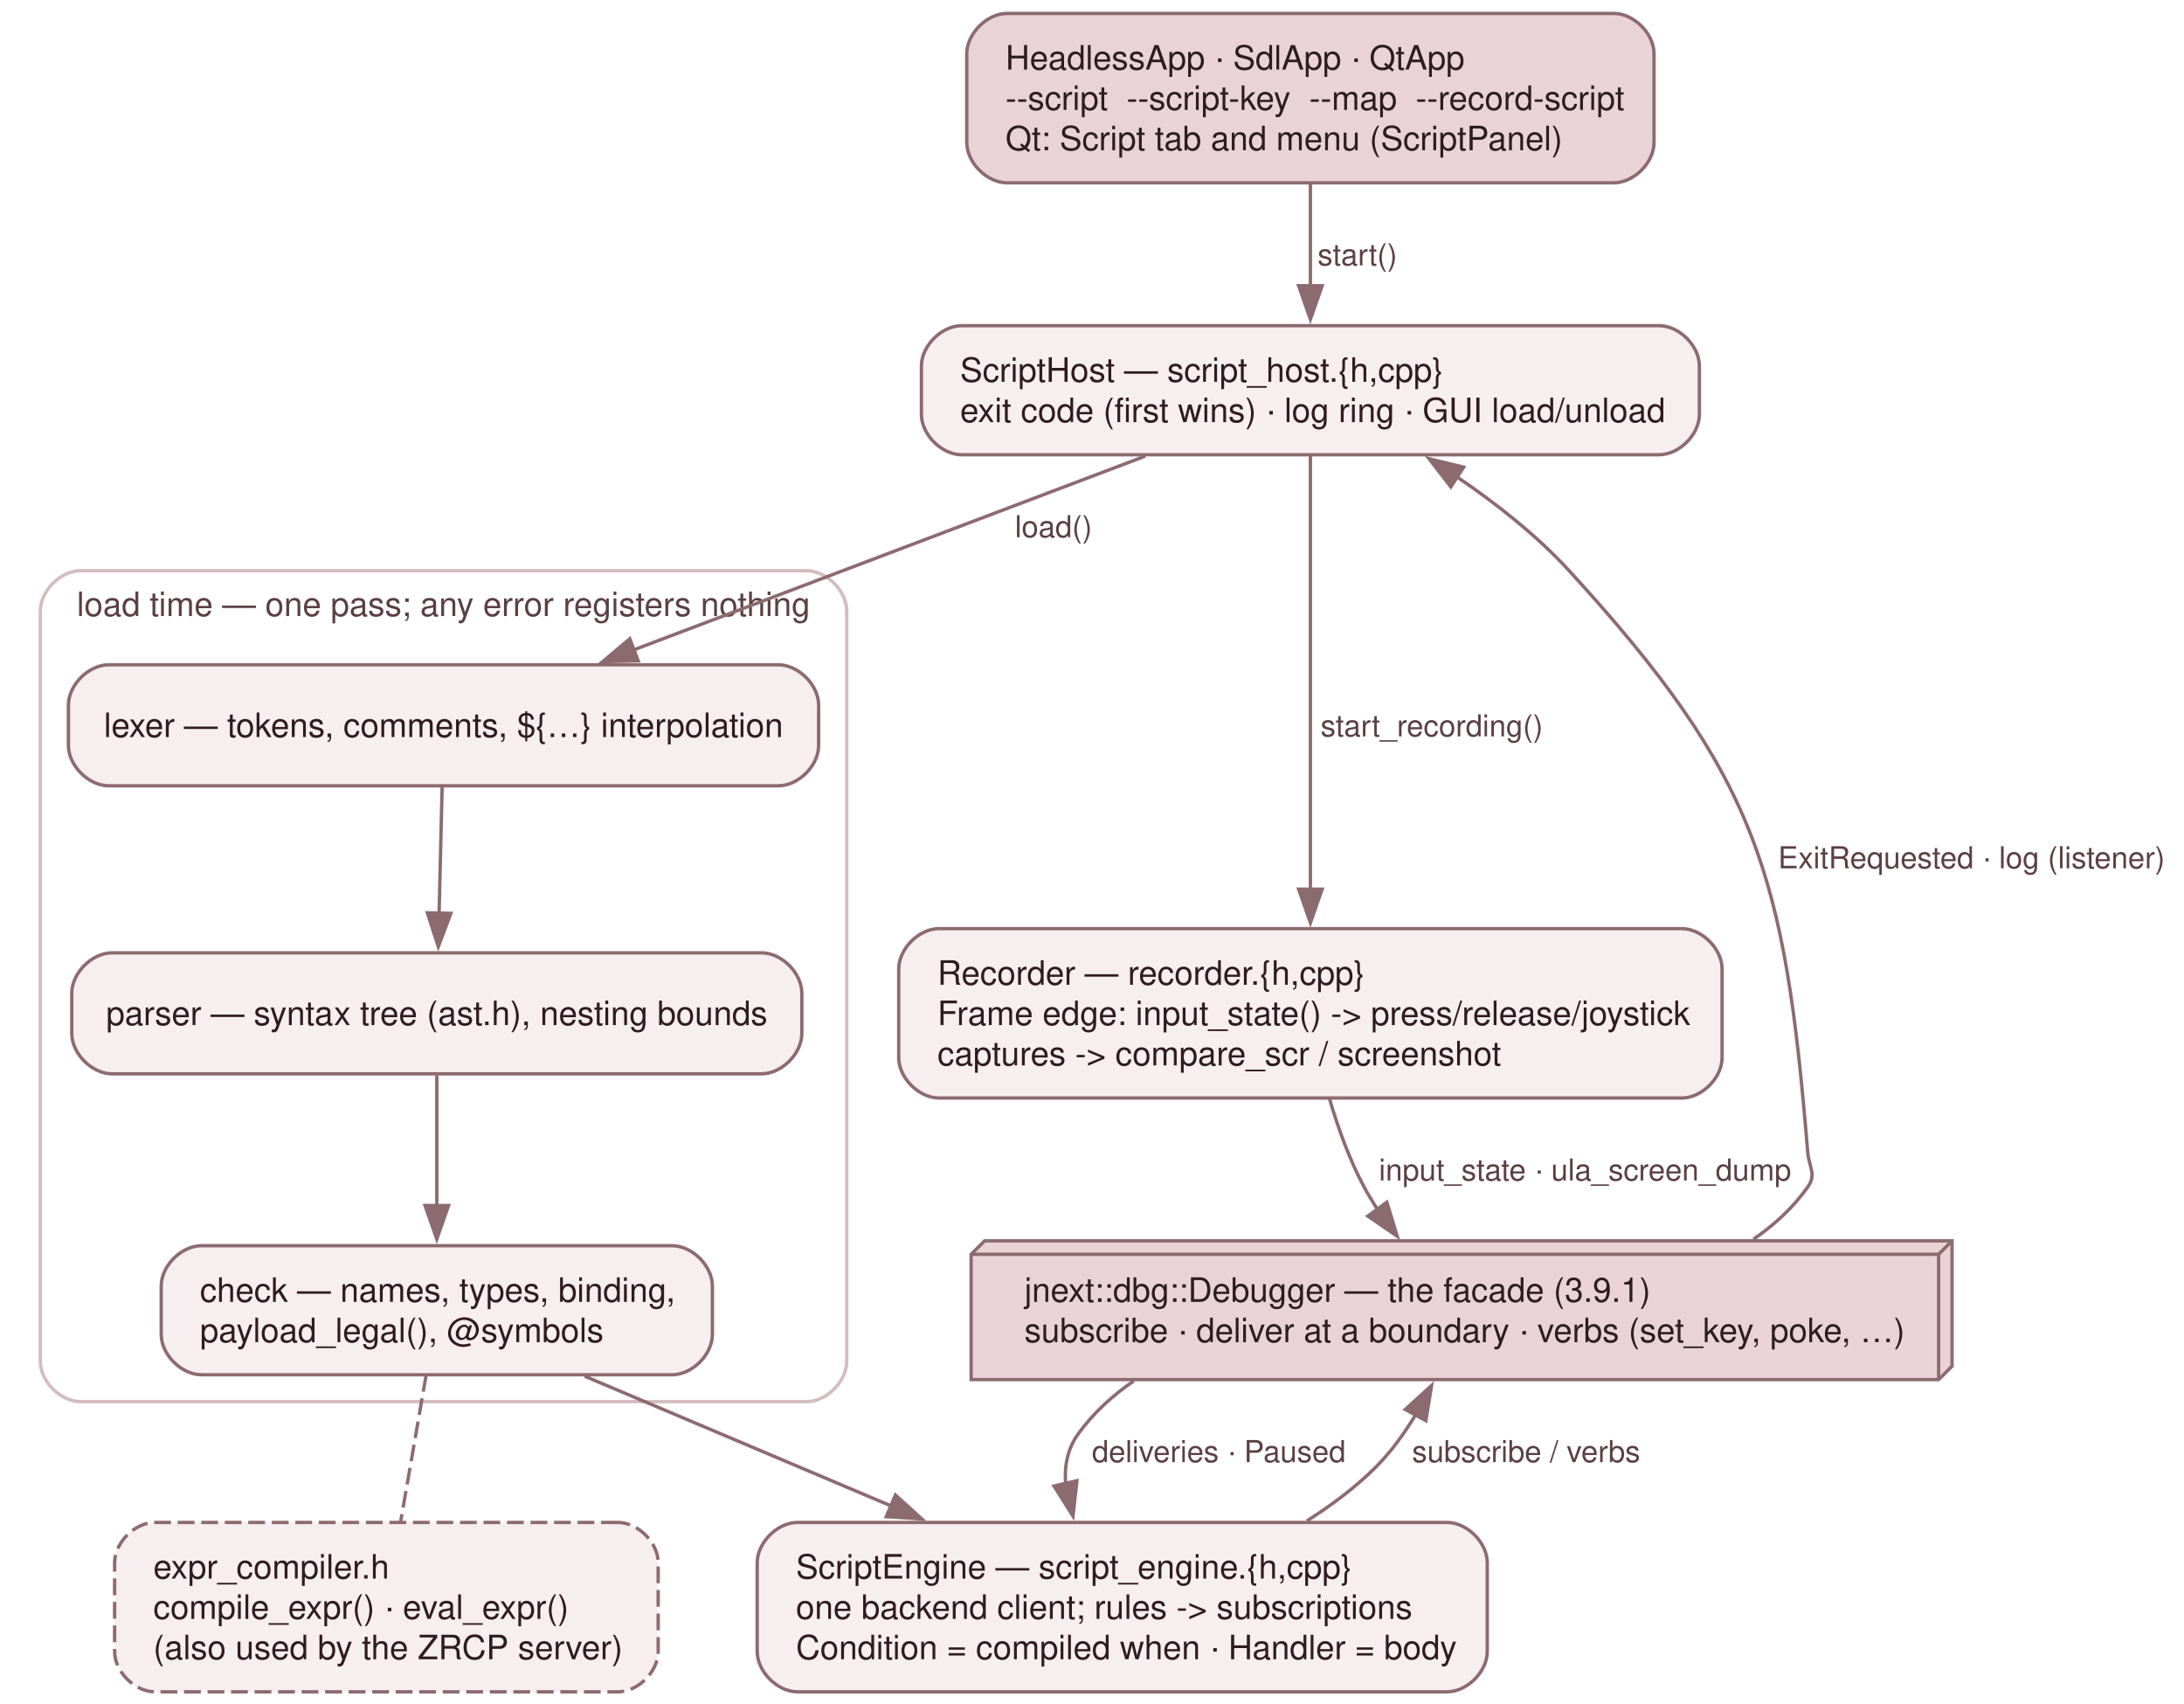
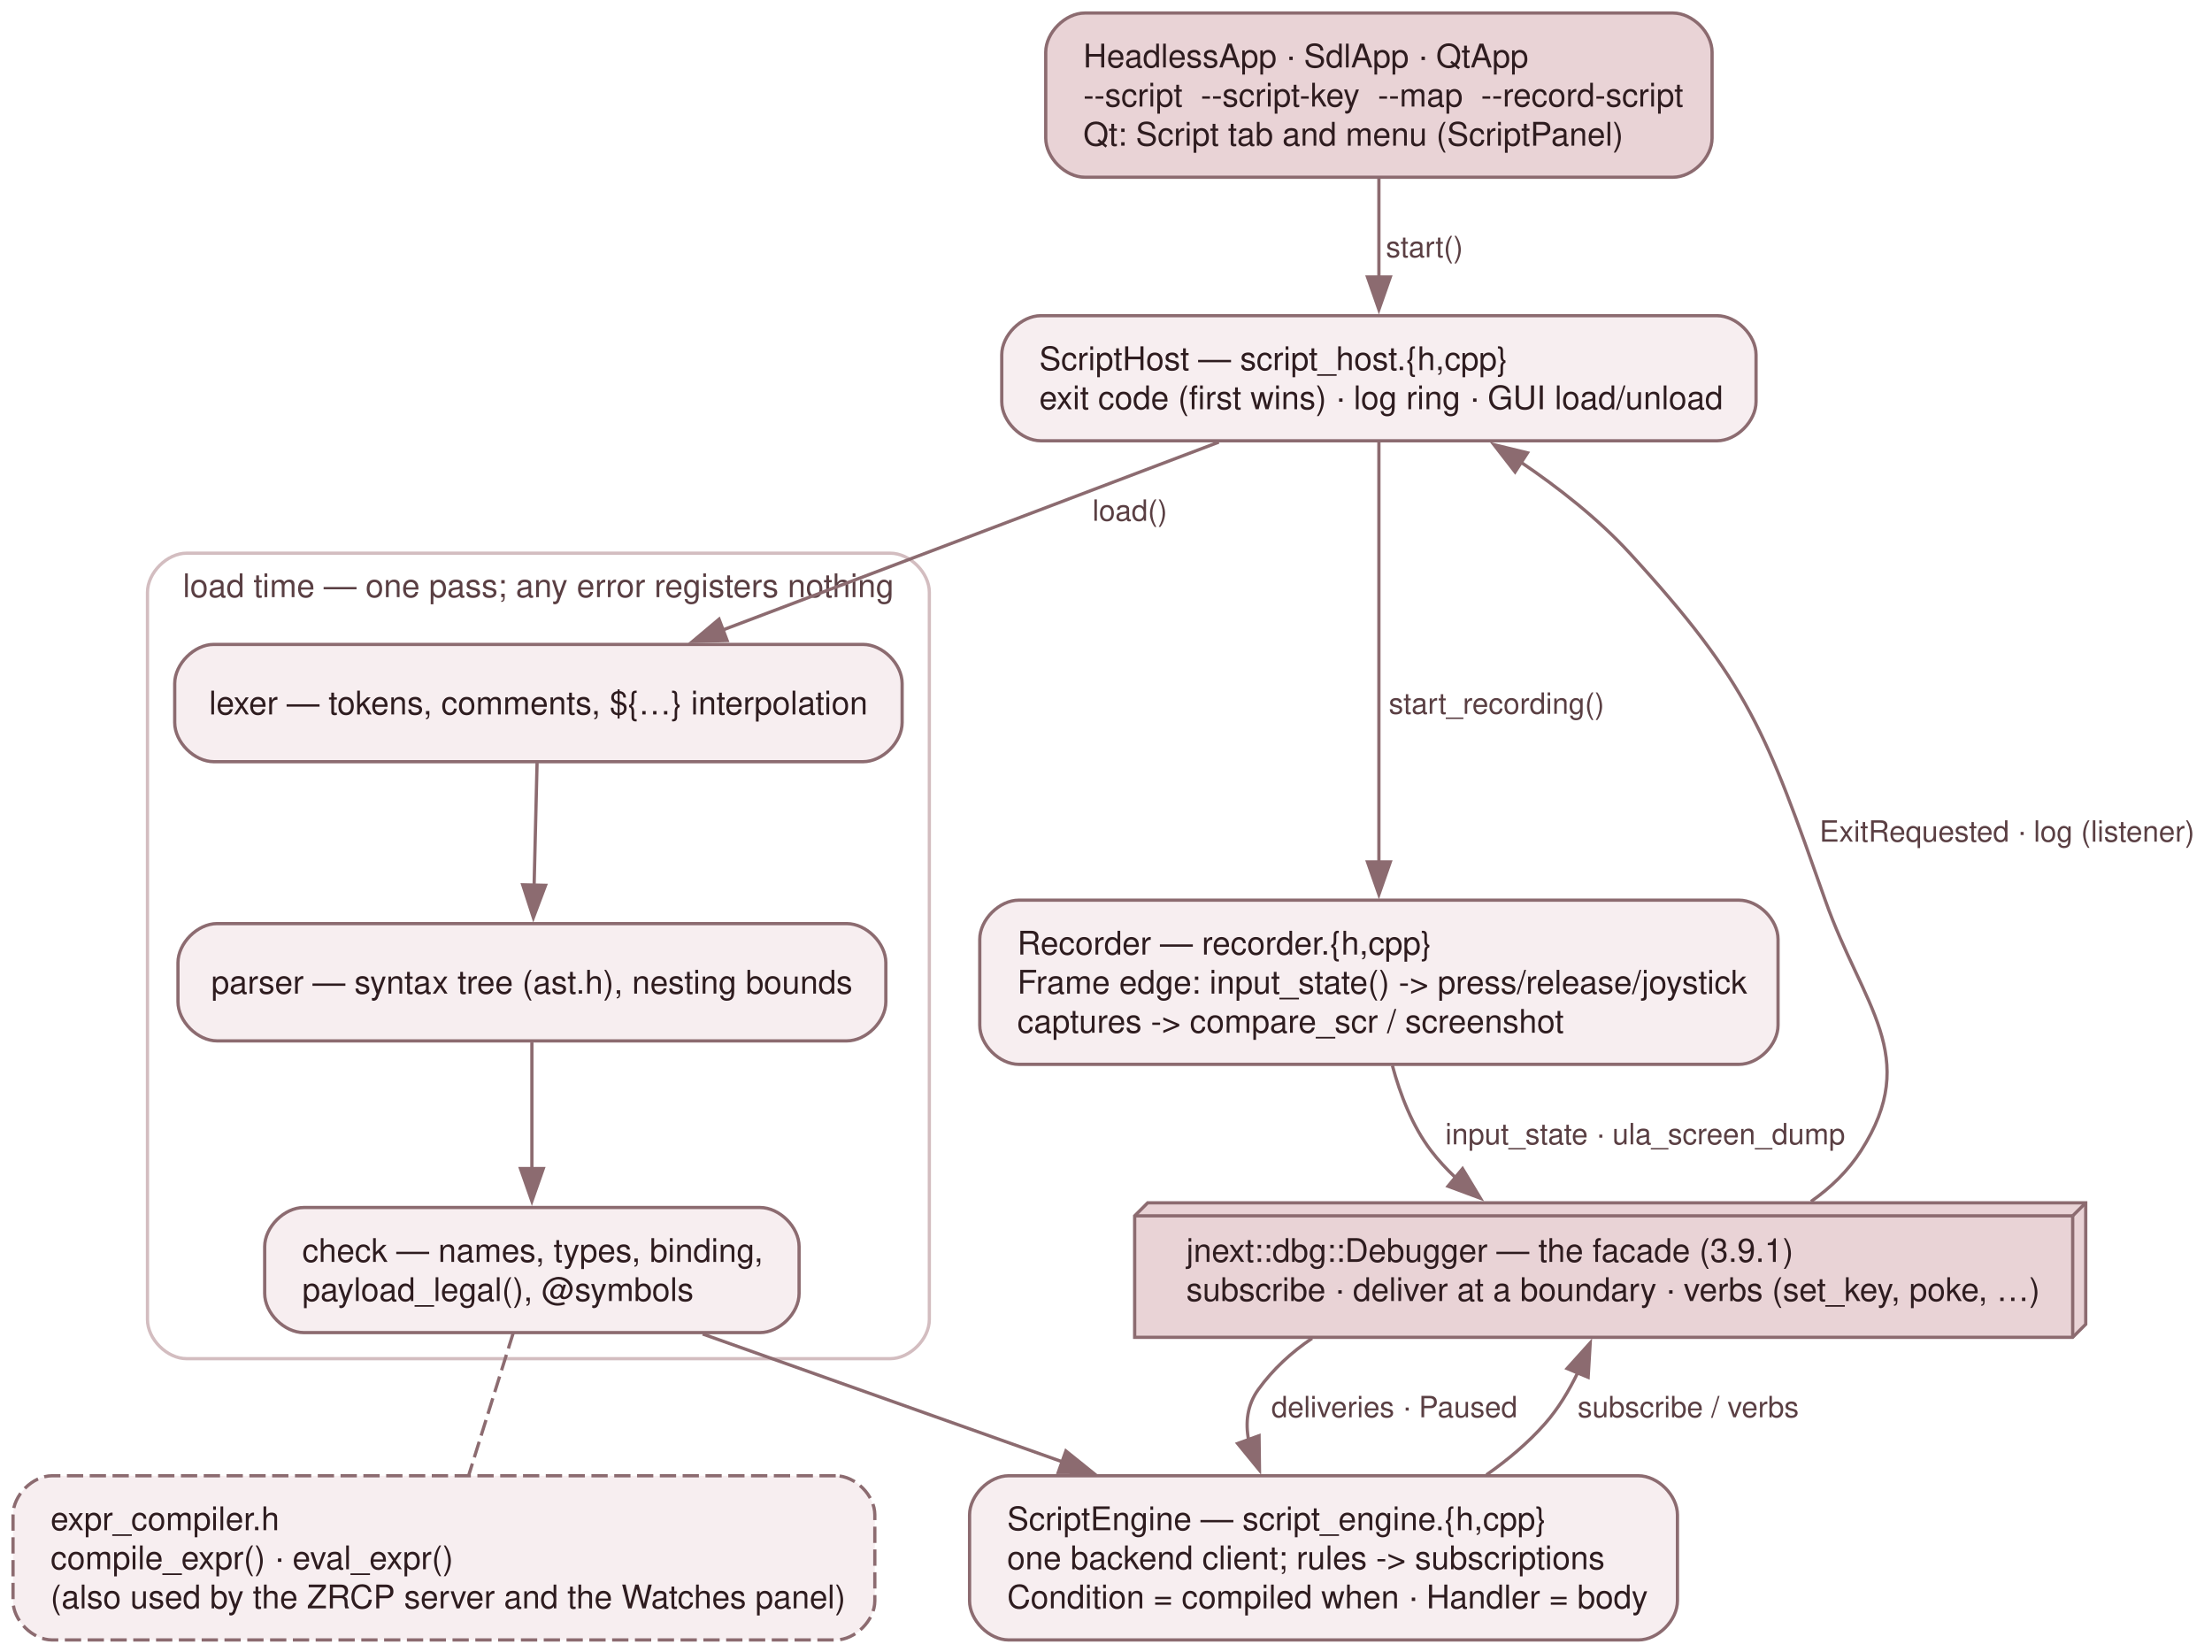
- <svg xmlns="http://www.w3.org/2000/svg" width="650pt" height="507pt" viewBox="0.00 0.00 650.00 507.00">
+ <svg xmlns="http://www.w3.org/2000/svg" width="679pt" height="507pt" viewBox="0.00 0.00 679.00 507.00">
  <g id="graph0" class="graph" transform="scale(1 1) rotate(0) translate(4 503.38)">
    <g id="clust1" class="cluster">
-       <path fill="none" stroke="#d3bdc0" d="M20,-86.34C20,-86.34 236,-86.34 236,-86.34 242,-86.34 248,-92.34 248,-98.34 248,-98.34 248,-321.58 248,-321.58 248,-327.58 242,-333.58 236,-333.58 236,-333.58 20,-333.58 20,-333.58 14,-333.58 8,-327.58 8,-321.58 8,-321.58 8,-98.34 8,-98.34 8,-92.34 14,-86.34 20,-86.34" />
-       <text xml:space="preserve" text-anchor="middle" x="128" y="-320.08" font-family="Helvetica,sans-Serif" font-size="10.00" fill="#5a3f43">load time — one pass; any error registers nothing</text>
+       <path fill="none" stroke="#d3bdc0" d="M53.27,-86.34C53.27,-86.34 269.27,-86.34 269.27,-86.34 275.27,-86.34 281.27,-92.34 281.27,-98.34 281.27,-98.34 281.27,-321.58 281.27,-321.58 281.27,-327.58 275.27,-333.58 269.27,-333.58 269.27,-333.58 53.27,-333.58 53.27,-333.58 47.27,-333.58 41.27,-327.58 41.27,-321.58 41.27,-321.58 41.27,-98.34 41.27,-98.34 41.27,-92.34 47.27,-86.34 53.27,-86.34" />
+       <text xml:space="preserve" text-anchor="middle" x="161.27" y="-320.08" font-family="Helvetica,sans-Serif" font-size="10.00" fill="#5a3f43">load time — one pass; any error registers nothing</text>
    </g>
    <g id="node1" class="node">
-       <path fill="#e9d3d6" stroke="#8c6b70" d="M476.27,-499.38C476.27,-499.38 295.73,-499.38 295.73,-499.38 289.73,-499.38 283.73,-493.38 283.73,-487.38 283.73,-487.38 283.73,-460.98 283.73,-460.98 283.73,-454.98 289.73,-448.98 295.73,-448.98 295.73,-448.98 476.27,-448.98 476.27,-448.98 482.27,-448.98 488.27,-454.98 488.27,-460.98 488.27,-460.98 488.27,-487.38 488.27,-487.38 488.27,-493.38 482.27,-499.38 476.27,-499.38" />
-       <text xml:space="preserve" text-anchor="start" x="295.25" y="-482.68" font-family="Helvetica,sans-Serif" font-size="10.00" fill="#2e1c1f">HeadlessApp · SdlApp · QtApp</text>
-       <text xml:space="preserve" text-anchor="start" x="295.25" y="-470.68" font-family="Helvetica,sans-Serif" font-size="10.00" fill="#2e1c1f">--script  --script-key  --map  --record-script</text>
-       <text xml:space="preserve" text-anchor="start" x="295.25" y="-458.68" font-family="Helvetica,sans-Serif" font-size="10.00" fill="#2e1c1f">Qt: Script tab and menu (ScriptPanel)</text>
+       <path fill="#e9d3d6" stroke="#8c6b70" d="M509.54,-499.38C509.54,-499.38 329,-499.38 329,-499.38 323,-499.38 317,-493.38 317,-487.38 317,-487.38 317,-460.98 317,-460.98 317,-454.98 323,-448.98 329,-448.98 329,-448.98 509.54,-448.98 509.54,-448.98 515.54,-448.98 521.54,-454.98 521.54,-460.98 521.54,-460.98 521.54,-487.38 521.54,-487.38 521.54,-493.38 515.54,-499.38 509.54,-499.38" />
+       <text xml:space="preserve" text-anchor="start" x="328.52" y="-482.68" font-family="Helvetica,sans-Serif" font-size="10.00" fill="#2e1c1f">HeadlessApp · SdlApp · QtApp</text>
+       <text xml:space="preserve" text-anchor="start" x="328.52" y="-470.68" font-family="Helvetica,sans-Serif" font-size="10.00" fill="#2e1c1f">--script  --script-key  --map  --record-script</text>
+       <text xml:space="preserve" text-anchor="start" x="328.52" y="-458.68" font-family="Helvetica,sans-Serif" font-size="10.00" fill="#2e1c1f">Qt: Script tab and menu (ScriptPanel)</text>
    </g>
    <g id="node2" class="node">
-       <path fill="#f7eef0" stroke="#8c6b70" d="M489.77,-406.48C489.77,-406.48 282.23,-406.48 282.23,-406.48 276.23,-406.48 270.23,-400.48 270.23,-394.48 270.23,-394.48 270.23,-380.08 270.23,-380.08 270.23,-374.08 276.23,-368.08 282.23,-368.08 282.23,-368.08 489.77,-368.08 489.77,-368.08 495.77,-368.08 501.77,-374.08 501.77,-380.08 501.77,-380.08 501.77,-394.48 501.77,-394.48 501.77,-400.48 495.77,-406.48 489.77,-406.48" />
-       <text xml:space="preserve" text-anchor="start" x="281.75" y="-389.78" font-family="Helvetica,sans-Serif" font-size="10.00" fill="#2e1c1f">ScriptHost — script_host.{h,cpp}</text>
-       <text xml:space="preserve" text-anchor="start" x="281.75" y="-377.78" font-family="Helvetica,sans-Serif" font-size="10.00" fill="#2e1c1f">exit code (first wins) · log ring · GUI load/unload</text>
+       <path fill="#f7eef0" stroke="#8c6b70" d="M523.04,-406.48C523.04,-406.48 315.5,-406.48 315.5,-406.48 309.5,-406.48 303.5,-400.48 303.5,-394.48 303.5,-394.48 303.5,-380.08 303.5,-380.08 303.5,-374.08 309.5,-368.08 315.5,-368.08 315.5,-368.08 523.04,-368.08 523.04,-368.08 529.04,-368.08 535.04,-374.08 535.04,-380.08 535.04,-380.08 535.04,-394.48 535.04,-394.48 535.04,-400.48 529.04,-406.48 523.04,-406.48" />
+       <text xml:space="preserve" text-anchor="start" x="315.02" y="-389.78" font-family="Helvetica,sans-Serif" font-size="10.00" fill="#2e1c1f">ScriptHost — script_host.{h,cpp}</text>
+       <text xml:space="preserve" text-anchor="start" x="315.02" y="-377.78" font-family="Helvetica,sans-Serif" font-size="10.00" fill="#2e1c1f">exit code (first wins) · log ring · GUI load/unload</text>
    </g>
    <g id="edge3" class="edge">
-       <path fill="none" stroke="#8c6b70" d="M386,-448.62C386,-439.15 386,-428.23 386,-418.3" />
-       <polygon fill="#8c6b70" stroke="#8c6b70" points="389.5,-418.36 386,-408.36 382.5,-418.36 389.5,-418.36" />
-       <text xml:space="preserve" text-anchor="middle" x="398.75" y="-424.43" font-family="Helvetica,sans-Serif" font-size="9.00" fill="#5a3f43"> start()</text>
+       <path fill="none" stroke="#8c6b70" d="M419.27,-448.62C419.27,-439.15 419.27,-428.23 419.27,-418.3" />
+       <polygon fill="#8c6b70" stroke="#8c6b70" points="422.77,-418.36 419.27,-408.36 415.77,-418.36 422.77,-418.36" />
+       <text xml:space="preserve" text-anchor="middle" x="432.02" y="-424.43" font-family="Helvetica,sans-Serif" font-size="9.00" fill="#5a3f43"> start()</text>
    </g>
    <g id="node3" class="node">
-       <path fill="#f7eef0" stroke="#8c6b70" d="M227.64,-305.58C227.64,-305.58 28.36,-305.58 28.36,-305.58 22.36,-305.58 16.36,-299.58 16.36,-293.58 16.36,-293.58 16.36,-281.58 16.36,-281.58 16.36,-275.58 22.36,-269.58 28.36,-269.58 28.36,-269.58 227.64,-269.58 227.64,-269.58 233.64,-269.58 239.64,-275.58 239.64,-281.58 239.64,-281.58 239.64,-293.58 239.64,-293.58 239.64,-299.58 233.64,-305.58 227.64,-305.58" />
-       <text xml:space="preserve" text-anchor="middle" x="128" y="-284.08" font-family="Helvetica,sans-Serif" font-size="10.00" fill="#2e1c1f">lexer — tokens, comments, ${…} interpolation</text>
+       <path fill="#f7eef0" stroke="#8c6b70" d="M260.92,-305.58C260.92,-305.58 61.62,-305.58 61.62,-305.58 55.62,-305.58 49.63,-299.58 49.63,-293.58 49.63,-293.58 49.63,-281.58 49.63,-281.58 49.63,-275.58 55.63,-269.58 61.63,-269.58 61.63,-269.58 260.92,-269.58 260.92,-269.58 266.92,-269.58 272.92,-275.58 272.92,-281.58 272.92,-281.58 272.92,-293.58 272.92,-293.58 272.92,-299.58 266.92,-305.58 260.92,-305.58" />
+       <text xml:space="preserve" text-anchor="middle" x="161.27" y="-284.08" font-family="Helvetica,sans-Serif" font-size="10.00" fill="#2e1c1f">lexer — tokens, comments, ${…} interpolation</text>
    </g>
    <g id="edge4" class="edge">
-       <path fill="none" stroke="#8c6b70" d="M336.86,-367.67C293.42,-351.22 230.04,-327.22 184.51,-309.98" />
-       <polygon fill="#8c6b70" stroke="#8c6b70" points="185.93,-306.77 175.34,-306.5 183.45,-313.32 185.93,-306.77" />
-       <text xml:space="preserve" text-anchor="middle" x="308.31" y="-343.53" font-family="Helvetica,sans-Serif" font-size="9.00" fill="#5a3f43"> load()</text>
+       <path fill="none" stroke="#8c6b70" d="M370.13,-367.67C326.69,-351.22 263.31,-327.22 217.78,-309.98" />
+       <polygon fill="#8c6b70" stroke="#8c6b70" points="219.2,-306.77 208.61,-306.5 216.72,-313.32 219.2,-306.77" />
+       <text xml:space="preserve" text-anchor="middle" x="341.58" y="-343.53" font-family="Helvetica,sans-Serif" font-size="9.00" fill="#5a3f43"> load()</text>
    </g>
    <g id="node7" class="node">
-       <path fill="#f7eef0" stroke="#8c6b70" d="M496.52,-227.08C496.52,-227.08 275.48,-227.08 275.48,-227.08 269.48,-227.08 263.48,-221.08 263.48,-215.08 263.48,-215.08 263.48,-188.68 263.48,-188.68 263.48,-182.68 269.48,-176.68 275.48,-176.68 275.48,-176.68 496.52,-176.68 496.52,-176.68 502.52,-176.68 508.52,-182.68 508.52,-188.68 508.52,-188.68 508.52,-215.08 508.52,-215.08 508.52,-221.08 502.52,-227.08 496.52,-227.08" />
-       <text xml:space="preserve" text-anchor="start" x="275" y="-210.38" font-family="Helvetica,sans-Serif" font-size="10.00" fill="#2e1c1f">Recorder — recorder.{h,cpp}</text>
-       <text xml:space="preserve" text-anchor="start" x="275" y="-198.38" font-family="Helvetica,sans-Serif" font-size="10.00" fill="#2e1c1f">Frame edge: input_state() -&gt; press/release/joystick</text>
-       <text xml:space="preserve" text-anchor="start" x="275" y="-186.38" font-family="Helvetica,sans-Serif" font-size="10.00" fill="#2e1c1f">captures -&gt; compare_scr / screenshot</text>
+       <path fill="#f7eef0" stroke="#8c6b70" d="M529.79,-227.08C529.79,-227.08 308.75,-227.08 308.75,-227.08 302.75,-227.08 296.75,-221.08 296.75,-215.08 296.75,-215.08 296.75,-188.68 296.75,-188.68 296.75,-182.68 302.75,-176.68 308.75,-176.68 308.75,-176.68 529.79,-176.68 529.79,-176.68 535.79,-176.68 541.79,-182.68 541.79,-188.68 541.79,-188.68 541.79,-215.08 541.79,-215.08 541.79,-221.08 535.79,-227.08 529.79,-227.08" />
+       <text xml:space="preserve" text-anchor="start" x="308.27" y="-210.38" font-family="Helvetica,sans-Serif" font-size="10.00" fill="#2e1c1f">Recorder — recorder.{h,cpp}</text>
+       <text xml:space="preserve" text-anchor="start" x="308.27" y="-198.38" font-family="Helvetica,sans-Serif" font-size="10.00" fill="#2e1c1f">Frame edge: input_state() -&gt; press/release/joystick</text>
+       <text xml:space="preserve" text-anchor="start" x="308.27" y="-186.38" font-family="Helvetica,sans-Serif" font-size="10.00" fill="#2e1c1f">captures -&gt; compare_scr / screenshot</text>
    </g>
    <g id="edge6" class="edge">
-       <path fill="none" stroke="#8c6b70" d="M386,-367.69C386,-337.55 386,-277.5 386,-238.82" />
-       <polygon fill="#8c6b70" stroke="#8c6b70" points="389.5,-238.82 386,-228.82 382.5,-238.82 389.5,-238.82" />
-       <text xml:space="preserve" text-anchor="middle" x="420.88" y="-284.28" font-family="Helvetica,sans-Serif" font-size="9.00" fill="#5a3f43"> start_recording()</text>
+       <path fill="none" stroke="#8c6b70" d="M419.27,-367.69C419.27,-337.55 419.27,-277.5 419.27,-238.82" />
+       <polygon fill="#8c6b70" stroke="#8c6b70" points="422.77,-238.82 419.27,-228.82 415.77,-238.82 422.77,-238.82" />
+       <text xml:space="preserve" text-anchor="middle" x="454.14" y="-284.28" font-family="Helvetica,sans-Serif" font-size="9.00" fill="#5a3f43"> start_recording()</text>
    </g>
    <g id="node4" class="node">
-       <path fill="#f7eef0" stroke="#8c6b70" d="M222.64,-219.88C222.64,-219.88 29.36,-219.88 29.36,-219.88 23.36,-219.88 17.36,-213.88 17.36,-207.88 17.36,-207.88 17.36,-195.88 17.36,-195.88 17.36,-189.88 23.36,-183.88 29.36,-183.88 29.36,-183.88 222.64,-183.88 222.64,-183.88 228.64,-183.88 234.64,-189.88 234.64,-195.88 234.64,-195.88 234.64,-207.88 234.64,-207.88 234.64,-213.88 228.64,-219.88 222.64,-219.88" />
-       <text xml:space="preserve" text-anchor="middle" x="126" y="-198.38" font-family="Helvetica,sans-Serif" font-size="10.00" fill="#2e1c1f">parser — syntax tree (ast.h), nesting bounds</text>
+       <path fill="#f7eef0" stroke="#8c6b70" d="M255.92,-219.88C255.92,-219.88 62.62,-219.88 62.62,-219.88 56.62,-219.88 50.63,-213.88 50.63,-207.88 50.63,-207.88 50.63,-195.88 50.63,-195.88 50.63,-189.88 56.63,-183.88 62.63,-183.88 62.63,-183.88 255.92,-183.88 255.92,-183.88 261.92,-183.88 267.92,-189.88 267.92,-195.88 267.92,-195.88 267.92,-207.88 267.92,-207.88 267.92,-213.88 261.92,-219.88 255.92,-219.88" />
+       <text xml:space="preserve" text-anchor="middle" x="159.27" y="-198.38" font-family="Helvetica,sans-Serif" font-size="10.00" fill="#2e1c1f">parser — syntax tree (ast.h), nesting bounds</text>
    </g>
    <g id="edge1" class="edge">
-       <path fill="none" stroke="#8c6b70" d="M127.59,-269.24C127.33,-258.35 126.98,-244.05 126.68,-231.51" />
-       <polygon fill="#8c6b70" stroke="#8c6b70" points="130.19,-231.63 126.45,-221.71 123.19,-231.79 130.19,-231.63" />
+       <path fill="none" stroke="#8c6b70" d="M160.86,-269.24C160.6,-258.35 160.25,-244.05 159.95,-231.51" />
+       <polygon fill="#8c6b70" stroke="#8c6b70" points="163.46,-231.63 159.72,-221.71 156.46,-231.79 163.46,-231.63" />
    </g>
    <g id="node5" class="node">
-       <path fill="#f7eef0" stroke="#8c6b70" d="M196.02,-132.74C196.02,-132.74 55.98,-132.74 55.98,-132.74 49.98,-132.74 43.98,-126.74 43.98,-120.74 43.98,-120.74 43.98,-106.34 43.98,-106.34 43.98,-100.34 49.98,-94.34 55.98,-94.34 55.98,-94.34 196.02,-94.34 196.02,-94.34 202.02,-94.34 208.02,-100.34 208.02,-106.34 208.02,-106.34 208.02,-120.74 208.02,-120.74 208.02,-126.74 202.02,-132.74 196.02,-132.74" />
-       <text xml:space="preserve" text-anchor="start" x="55.5" y="-116.04" font-family="Helvetica,sans-Serif" font-size="10.00" fill="#2e1c1f">check — names, types, binding,</text>
-       <text xml:space="preserve" text-anchor="start" x="55.5" y="-104.04" font-family="Helvetica,sans-Serif" font-size="10.00" fill="#2e1c1f">payload_legal(), @symbols</text>
+       <path fill="#f7eef0" stroke="#8c6b70" d="M229.29,-132.74C229.29,-132.74 89.25,-132.74 89.25,-132.74 83.25,-132.74 77.25,-126.74 77.25,-120.74 77.25,-120.74 77.25,-106.34 77.25,-106.34 77.25,-100.34 83.25,-94.34 89.25,-94.34 89.25,-94.34 229.29,-94.34 229.29,-94.34 235.29,-94.34 241.29,-100.34 241.29,-106.34 241.29,-106.34 241.29,-120.74 241.29,-120.74 241.29,-126.74 235.29,-132.74 229.29,-132.74" />
+       <text xml:space="preserve" text-anchor="start" x="88.77" y="-116.04" font-family="Helvetica,sans-Serif" font-size="10.00" fill="#2e1c1f">check — names, types, binding,</text>
+       <text xml:space="preserve" text-anchor="start" x="88.77" y="-104.04" font-family="Helvetica,sans-Serif" font-size="10.00" fill="#2e1c1f">payload_legal(), @symbols</text>
    </g>
    <g id="edge2" class="edge">
-       <path fill="none" stroke="#8c6b70" d="M126,-183.41C126,-172.24 126,-157.47 126,-144.47" />
-       <polygon fill="#8c6b70" stroke="#8c6b70" points="129.5,-144.69 126,-134.7 122.5,-144.7 129.5,-144.69" />
+       <path fill="none" stroke="#8c6b70" d="M159.27,-183.41C159.27,-172.24 159.27,-157.47 159.27,-144.47" />
+       <polygon fill="#8c6b70" stroke="#8c6b70" points="162.77,-144.69 159.27,-134.7 155.77,-144.7 162.77,-144.69" />
    </g>
    <g id="node6" class="node">
-       <path fill="#f7eef0" stroke="#8c6b70" d="M426.64,-50.4C426.64,-50.4 233.36,-50.4 233.36,-50.4 227.36,-50.4 221.36,-44.4 221.36,-38.4 221.36,-38.4 221.36,-12 221.36,-12 221.36,-6 227.36,0 233.36,0 233.36,0 426.64,0 426.64,0 432.64,0 438.64,-6 438.64,-12 438.64,-12 438.64,-38.4 438.64,-38.4 438.64,-44.4 432.64,-50.4 426.64,-50.4" />
-       <text xml:space="preserve" text-anchor="start" x="232.88" y="-33.7" font-family="Helvetica,sans-Serif" font-size="10.00" fill="#2e1c1f">ScriptEngine — script_engine.{h,cpp}</text>
-       <text xml:space="preserve" text-anchor="start" x="232.88" y="-21.7" font-family="Helvetica,sans-Serif" font-size="10.00" fill="#2e1c1f">one backend client; rules -&gt; subscriptions</text>
-       <text xml:space="preserve" text-anchor="start" x="232.88" y="-9.7" font-family="Helvetica,sans-Serif" font-size="10.00" fill="#2e1c1f">Condition = compiled when · Handler = body</text>
+       <path fill="#f7eef0" stroke="#8c6b70" d="M498.91,-50.4C498.91,-50.4 305.62,-50.4 305.62,-50.4 299.62,-50.4 293.62,-44.4 293.62,-38.4 293.62,-38.4 293.62,-12 293.62,-12 293.62,-6 299.62,0 305.62,0 305.62,0 498.91,0 498.91,0 504.91,0 510.91,-6 510.91,-12 510.91,-12 510.91,-38.4 510.91,-38.4 510.91,-44.4 504.91,-50.4 498.91,-50.4" />
+       <text xml:space="preserve" text-anchor="start" x="305.14" y="-33.7" font-family="Helvetica,sans-Serif" font-size="10.00" fill="#2e1c1f">ScriptEngine — script_engine.{h,cpp}</text>
+       <text xml:space="preserve" text-anchor="start" x="305.14" y="-21.7" font-family="Helvetica,sans-Serif" font-size="10.00" fill="#2e1c1f">one backend client; rules -&gt; subscriptions</text>
+       <text xml:space="preserve" text-anchor="start" x="305.14" y="-9.7" font-family="Helvetica,sans-Serif" font-size="10.00" fill="#2e1c1f">Condition = compiled when · Handler = body</text>
    </g>
    <g id="edge5" class="edge">
-       <path fill="none" stroke="#8c6b70" d="M170.01,-93.91C196.63,-82.65 231.13,-68.05 261.27,-55.29" />
-       <polygon fill="#8c6b70" stroke="#8c6b70" points="262.49,-58.57 270.34,-51.45 259.77,-52.13 262.49,-58.57" />
+       <path fill="none" stroke="#8c6b70" d="M211.7,-93.91C243.95,-82.45 285.93,-67.54 322.28,-54.62" />
+       <polygon fill="#8c6b70" stroke="#8c6b70" points="323.19,-58.01 331.44,-51.37 320.84,-51.42 323.19,-58.01" />
    </g>
    <g id="node8" class="node">
-       <path fill="#f7eef0" stroke="#8c6b70" stroke-dasharray="5,2" d="M179.89,-50.4C179.89,-50.4 42.11,-50.4 42.11,-50.4 36.11,-50.4 30.11,-44.4 30.11,-38.4 30.11,-38.4 30.11,-12 30.11,-12 30.11,-6 36.11,0 42.11,0 42.11,0 179.89,0 179.89,0 185.89,0 191.89,-6 191.89,-12 191.89,-12 191.89,-38.4 191.89,-38.4 191.89,-44.4 185.89,-50.4 179.89,-50.4" />
-       <text xml:space="preserve" text-anchor="start" x="41.62" y="-33.7" font-family="Helvetica,sans-Serif" font-size="10.00" fill="#2e1c1f">expr_compiler.h</text>
-       <text xml:space="preserve" text-anchor="start" x="41.62" y="-21.7" font-family="Helvetica,sans-Serif" font-size="10.00" fill="#2e1c1f">compile_expr() · eval_expr()</text>
-       <text xml:space="preserve" text-anchor="start" x="41.62" y="-9.7" font-family="Helvetica,sans-Serif" font-size="10.00" fill="#2e1c1f">(also used by the ZRCP server)</text>
+       <path fill="#f7eef0" stroke="#8c6b70" stroke-dasharray="5,2" d="M252.54,-50.4C252.54,-50.4 12,-50.4 12,-50.4 6,-50.4 0,-44.4 0,-38.4 0,-38.4 0,-12 0,-12 0,-6 6,0 12,0 12,0 252.54,0 252.54,0 258.54,0 264.54,-6 264.54,-12 264.54,-12 264.54,-38.4 264.54,-38.4 264.54,-44.4 258.54,-50.4 252.54,-50.4" />
+       <text xml:space="preserve" text-anchor="start" x="11.52" y="-33.7" font-family="Helvetica,sans-Serif" font-size="10.00" fill="#2e1c1f">expr_compiler.h</text>
+       <text xml:space="preserve" text-anchor="start" x="11.52" y="-21.7" font-family="Helvetica,sans-Serif" font-size="10.00" fill="#2e1c1f">compile_expr() · eval_expr()</text>
+       <text xml:space="preserve" text-anchor="start" x="11.52" y="-9.7" font-family="Helvetica,sans-Serif" font-size="10.00" fill="#2e1c1f">(also used by the ZRCP server and the Watches panel)</text>
    </g>
    <g id="edge7" class="edge">
-       <path fill="none" stroke="#8c6b70" stroke-dasharray="5,2" d="M122.82,-94.23C120.62,-81.56 117.66,-64.55 115.26,-50.71" />
+       <path fill="none" stroke="#8c6b70" stroke-dasharray="5,2" d="M153.54,-94.23C149.58,-81.56 144.26,-64.55 139.93,-50.71" />
    </g>
    <g id="node9" class="node">
-       <polygon fill="#e9d3d6" stroke="#8c6b70" points="576.97,-134.18 289.03,-134.18 285.03,-130.18 285.03,-92.9 572.97,-92.9 576.97,-96.9 576.97,-134.18" />
-       <polyline fill="none" stroke="#8c6b70" points="572.97,-130.18 285.03,-130.18" />
-       <polyline fill="none" stroke="#8c6b70" points="572.97,-130.18 572.97,-92.9" />
-       <polyline fill="none" stroke="#8c6b70" points="572.97,-130.18 576.97,-134.18" />
-       <text xml:space="preserve" text-anchor="start" x="300.88" y="-116.04" font-family="Helvetica,sans-Serif" font-size="10.00" fill="#2e1c1f">jnext::dbg::Debugger — the facade (3.9.1)</text>
-       <text xml:space="preserve" text-anchor="start" x="300.88" y="-104.04" font-family="Helvetica,sans-Serif" font-size="10.00" fill="#2e1c1f">subscribe · deliver at a boundary · verbs (set_key, poke, …)</text>
+       <polygon fill="#e9d3d6" stroke="#8c6b70" points="636.24,-134.18 348.3,-134.18 344.3,-130.18 344.3,-92.9 632.24,-92.9 636.24,-96.9 636.24,-134.18" />
+       <polyline fill="none" stroke="#8c6b70" points="632.24,-130.18 344.3,-130.18" />
+       <polyline fill="none" stroke="#8c6b70" points="632.24,-130.18 632.24,-92.9" />
+       <polyline fill="none" stroke="#8c6b70" points="632.24,-130.18 636.24,-134.18" />
+       <text xml:space="preserve" text-anchor="start" x="360.14" y="-116.04" font-family="Helvetica,sans-Serif" font-size="10.00" fill="#2e1c1f">jnext::dbg::Debugger — the facade (3.9.1)</text>
+       <text xml:space="preserve" text-anchor="start" x="360.14" y="-104.04" font-family="Helvetica,sans-Serif" font-size="10.00" fill="#2e1c1f">subscribe · deliver at a boundary · verbs (set_key, poke, …)</text>
    </g>
    <g id="edge8" class="edge">
-       <path fill="none" stroke="#8c6b70" d="M384.98,-50.87C392.17,-55.43 399.09,-60.61 405,-66.4 409.8,-71.1 413.97,-76.87 417.49,-82.72" />
-       <polygon fill="#8c6b70" stroke="#8c6b70" points="414.22,-84.02 422.07,-91.14 420.37,-80.68 414.22,-84.02" />
-       <text xml:space="preserve" text-anchor="middle" x="448.96" y="-68.35" font-family="Helvetica,sans-Serif" font-size="9.00" fill="#5a3f43"> subscribe / verbs</text>
+       <path fill="none" stroke="#8c6b70" d="M452.28,-50.68C458.86,-55.29 465.1,-60.54 470.27,-66.4 474.28,-70.95 477.59,-76.43 480.28,-81.99" />
+       <polygon fill="#8c6b70" stroke="#8c6b70" points="477.04,-83.32 484.13,-91.19 483.5,-80.62 477.04,-83.32" />
+       <text xml:space="preserve" text-anchor="middle" x="512.97" y="-68.35" font-family="Helvetica,sans-Serif" font-size="9.00" fill="#5a3f43"> subscribe / verbs</text>
    </g>
    <g id="edge10" class="edge">
-       <path fill="none" stroke="#8c6b70" d="M391.7,-176.4C394.22,-167.82 397.62,-158.3 402,-150.18 403.2,-147.95 404.55,-145.73 405.99,-143.55" />
-       <polygon fill="#8c6b70" stroke="#8c6b70" points="408.76,-145.69 411.83,-135.55 403.1,-141.56 408.76,-145.69" />
-       <text xml:space="preserve" text-anchor="middle" x="466.5" y="-152.13" font-family="Helvetica,sans-Serif" font-size="9.00" fill="#5a3f43"> input_state · ula_screen_dump</text>
+       <path fill="none" stroke="#8c6b70" d="M423.41,-176.3C425.8,-167.43 429.51,-157.74 435.27,-150.18 437.51,-147.24 440.07,-144.47 442.83,-141.88" />
+       <polygon fill="#8c6b70" stroke="#8c6b70" points="444.95,-144.66 450.42,-135.59 440.49,-139.27 444.95,-144.66" />
+       <text xml:space="preserve" text-anchor="middle" x="499.77" y="-152.13" font-family="Helvetica,sans-Serif" font-size="9.00" fill="#5a3f43"> input_state · ula_screen_dump</text>
    </g>
    <g id="edge11" class="edge">
-       <path fill="none" stroke="#8c6b70" d="M517.86,-134.67C524.08,-138.91 529.61,-144.01 534,-150.18 536.71,-153.98 534.38,-156.03 534,-160.68 527.19,-243.47 519.13,-272.34 463,-333.58 453.33,-344.13 441.16,-353.68 429.37,-361.66" />
-       <polygon fill="#8c6b70" stroke="#8c6b70" points="427.8,-358.51 421.31,-366.89 431.61,-364.38 427.8,-358.51" />
-       <text xml:space="preserve" text-anchor="middle" x="581.51" y="-245.03" font-family="Helvetica,sans-Serif" font-size="9.00" fill="#5a3f43"> ExitRequested · log (listener)</text>
+       <path fill="none" stroke="#8c6b70" d="M551.9,-134.58C557.95,-138.83 563.3,-143.97 567.27,-150.18 585.86,-179.27 567.74,-194.51 556.27,-227.08 538.22,-278.32 532.98,-293.53 496.27,-333.58 486.6,-344.13 474.43,-353.68 462.64,-361.66" />
+       <polygon fill="#8c6b70" stroke="#8c6b70" points="461.07,-358.51 454.58,-366.89 464.88,-364.38 461.07,-358.51" />
+       <text xml:space="preserve" text-anchor="middle" x="610.84" y="-245.03" font-family="Helvetica,sans-Serif" font-size="9.00" fill="#5a3f43"> ExitRequested · log (listener)</text>
    </g>
    <g id="edge9" class="edge">
-       <path fill="none" stroke="#8c6b70" d="M333.43,-92.49C327.16,-88.22 321.54,-83.08 317,-76.9 313.71,-72.42 312.73,-67.19 313.15,-61.82" />
-       <polygon fill="#8c6b70" stroke="#8c6b70" points="316.52,-62.81 315.34,-52.28 309.69,-61.24 316.52,-62.81" />
-       <text xml:space="preserve" text-anchor="middle" x="357.5" y="-68.35" font-family="Helvetica,sans-Serif" font-size="9.00" fill="#5a3f43"> deliveries · Paused</text>
+       <path fill="none" stroke="#8c6b70" d="M398.75,-92.58C392.43,-88.31 386.78,-83.14 382.27,-76.9 378.82,-72.13 378.23,-66.69 379.31,-61.19" />
+       <polygon fill="#8c6b70" stroke="#8c6b70" points="382.48,-62.69 382.61,-52.1 375.9,-60.3 382.48,-62.69" />
+       <text xml:space="preserve" text-anchor="middle" x="422.77" y="-68.35" font-family="Helvetica,sans-Serif" font-size="9.00" fill="#5a3f43"> deliveries · Paused</text>
    </g>
  </g>
</svg>
